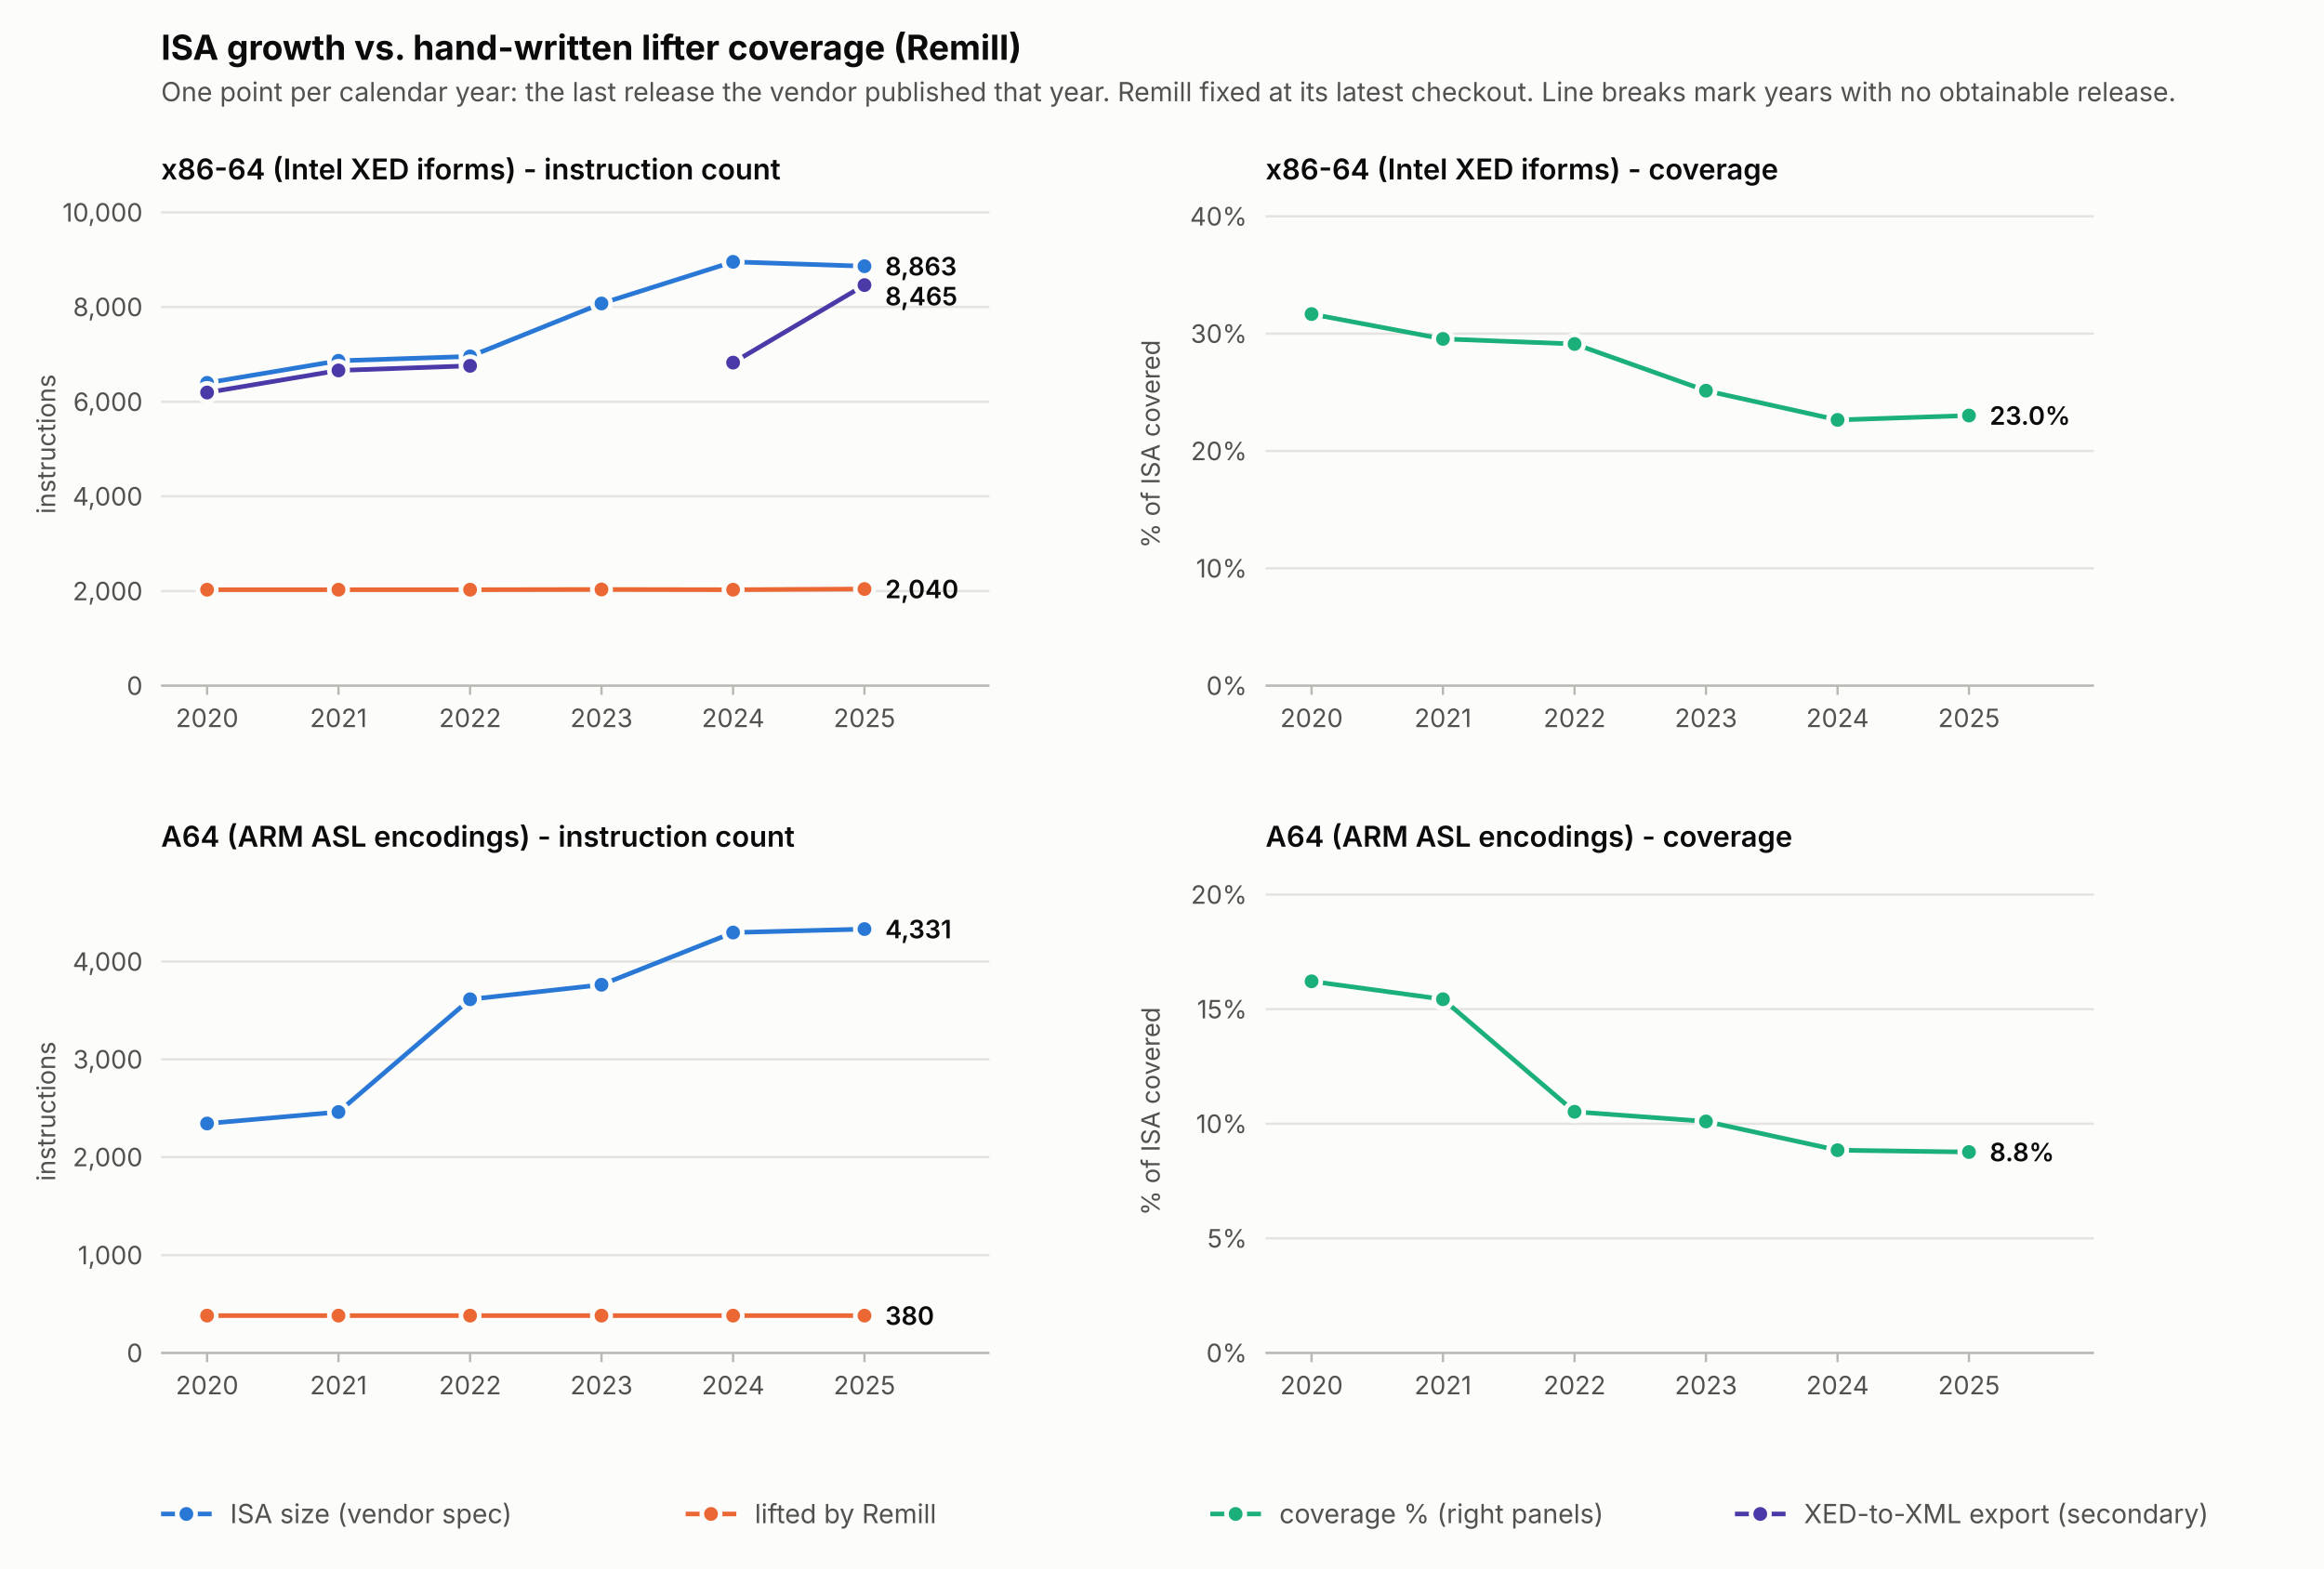
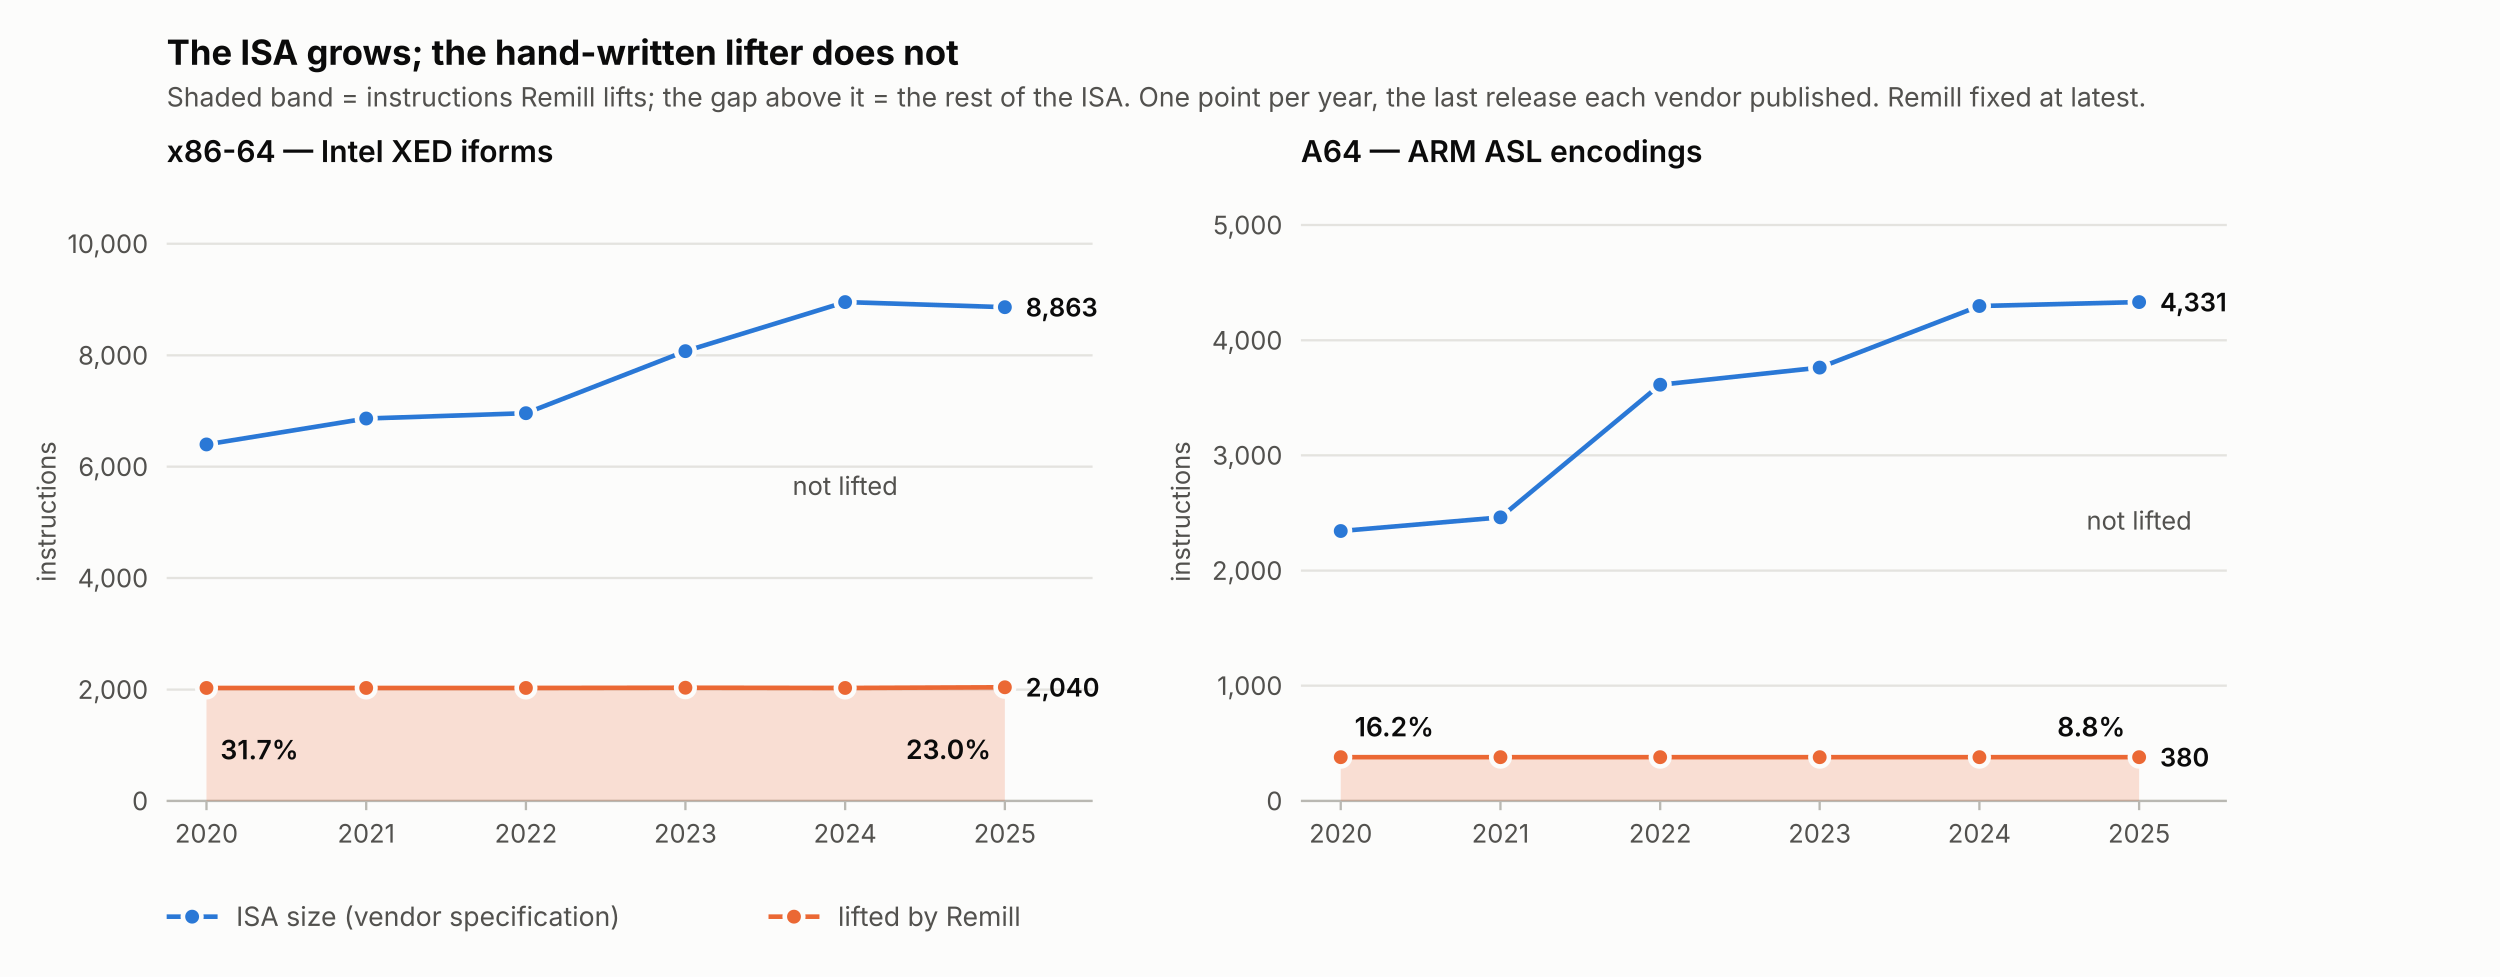
- <svg xmlns="http://www.w3.org/2000/svg" width="1010" height="682" viewBox="0 0 1010 682" font-family="Inter, Helvetica, Arial, sans-serif">
-   <rect width="1010" height="682" fill="#fcfcfb" />
-   <text x="70" y="26" font-size="15" font-weight="700" fill="#0b0b0b">ISA growth vs. hand-written lifter coverage (Remill)</text>
-   <text x="70" y="44" font-size="11.5" fill="#52514e">One point per calendar year: the last release the vendor published that year. Remill fixed at its latest checkout. Line breaks mark years with no obtainable release.</text>
-   <rect x="70" y="88" width="360" height="210" fill="#fcfcfb" />
-   <line x1="70" y1="298.0" x2="430" y2="298.0" stroke="#e4e3df" stroke-width="1" />
-   <text x="62" y="302.0" text-anchor="end" font-size="11" fill="#52514e">0</text>
-   <line x1="70" y1="256.9" x2="430" y2="256.9" stroke="#e4e3df" stroke-width="1" />
-   <text x="62" y="260.9" text-anchor="end" font-size="11" fill="#52514e">2,000</text>
-   <line x1="70" y1="215.7" x2="430" y2="215.7" stroke="#e4e3df" stroke-width="1" />
-   <text x="62" y="219.7" text-anchor="end" font-size="11" fill="#52514e">4,000</text>
-   <line x1="70" y1="174.6" x2="430" y2="174.6" stroke="#e4e3df" stroke-width="1" />
-   <text x="62" y="178.6" text-anchor="end" font-size="11" fill="#52514e">6,000</text>
-   <line x1="70" y1="133.4" x2="430" y2="133.4" stroke="#e4e3df" stroke-width="1" />
-   <text x="62" y="137.4" text-anchor="end" font-size="11" fill="#52514e">8,000</text>
-   <line x1="70" y1="92.3" x2="430" y2="92.3" stroke="#e4e3df" stroke-width="1" />
-   <text x="62" y="96.3" text-anchor="end" font-size="11" fill="#52514e">10,000</text>
-   <line x1="90.0" y1="298" x2="90.0" y2="302" stroke="#b9b8b2" stroke-width="1" />
-   <text x="90.0" y="316" text-anchor="middle" font-size="11" fill="#52514e">2020</text>
-   <line x1="147.1" y1="298" x2="147.1" y2="302" stroke="#b9b8b2" stroke-width="1" />
-   <text x="147.1" y="316" text-anchor="middle" font-size="11" fill="#52514e">2021</text>
-   <line x1="204.3" y1="298" x2="204.3" y2="302" stroke="#b9b8b2" stroke-width="1" />
-   <text x="204.3" y="316" text-anchor="middle" font-size="11" fill="#52514e">2022</text>
-   <line x1="261.4" y1="298" x2="261.4" y2="302" stroke="#b9b8b2" stroke-width="1" />
-   <text x="261.4" y="316" text-anchor="middle" font-size="11" fill="#52514e">2023</text>
-   <line x1="318.6" y1="298" x2="318.6" y2="302" stroke="#b9b8b2" stroke-width="1" />
-   <text x="318.6" y="316" text-anchor="middle" font-size="11" fill="#52514e">2024</text>
-   <line x1="375.7" y1="298" x2="375.7" y2="302" stroke="#b9b8b2" stroke-width="1" />
-   <text x="375.7" y="316" text-anchor="middle" font-size="11" fill="#52514e">2025</text>
-   <line x1="70" y1="298" x2="430" y2="298" stroke="#b9b8b2" stroke-width="1" />
-   <text x="70" y="78" font-size="12.5" font-weight="600" fill="#0b0b0b">x86-64 (Intel XED iforms) - instruction count</text>
-   <text x="24" y="193.0" font-size="11" fill="#52514e" text-anchor="middle" transform="rotate(-90 24 193.0)">instructions</text>
-   <path d="M90.0,166.4 L147.1,156.8 L204.3,154.9 L261.4,131.9 L318.6,113.8 L375.7,115.7" fill="none" stroke="#2a78d6" stroke-width="2" stroke-linejoin="round" stroke-linecap="round" />
-   <circle cx="90.0" cy="166.4" r="4" fill="#2a78d6" stroke="#fcfcfb" stroke-width="2" />
-   <circle cx="147.1" cy="156.8" r="4" fill="#2a78d6" stroke="#fcfcfb" stroke-width="2" />
-   <circle cx="204.3" cy="154.9" r="4" fill="#2a78d6" stroke="#fcfcfb" stroke-width="2" />
-   <circle cx="261.4" cy="131.9" r="4" fill="#2a78d6" stroke="#fcfcfb" stroke-width="2" />
-   <circle cx="318.6" cy="113.8" r="4" fill="#2a78d6" stroke="#fcfcfb" stroke-width="2" />
-   <circle cx="375.7" cy="115.7" r="4" fill="#2a78d6" stroke="#fcfcfb" stroke-width="2" />
-   <path d="M90.0,170.6 L147.1,161.0 L204.3,159.0" fill="none" stroke="#4a3aa7" stroke-width="2" stroke-linejoin="round" stroke-linecap="round" />
-   <path d="M318.6,157.6 L375.7,123.9" fill="none" stroke="#4a3aa7" stroke-width="2" stroke-linejoin="round" stroke-linecap="round" />
-   <circle cx="90.0" cy="170.6" r="4" fill="#4a3aa7" stroke="#fcfcfb" stroke-width="2" />
-   <circle cx="147.1" cy="161.0" r="4" fill="#4a3aa7" stroke="#fcfcfb" stroke-width="2" />
-   <circle cx="204.3" cy="159.0" r="4" fill="#4a3aa7" stroke="#fcfcfb" stroke-width="2" />
-   <circle cx="318.6" cy="157.6" r="4" fill="#4a3aa7" stroke="#fcfcfb" stroke-width="2" />
-   <circle cx="375.7" cy="123.9" r="4" fill="#4a3aa7" stroke="#fcfcfb" stroke-width="2" />
-   <path d="M90.0,256.3 L147.1,256.3 L204.3,256.3 L261.4,256.2 L318.6,256.3 L375.7,256.0" fill="none" stroke="#eb6834" stroke-width="2" stroke-linejoin="round" stroke-linecap="round" />
-   <circle cx="90.0" cy="256.3" r="4" fill="#eb6834" stroke="#fcfcfb" stroke-width="2" />
-   <circle cx="147.1" cy="256.3" r="4" fill="#eb6834" stroke="#fcfcfb" stroke-width="2" />
-   <circle cx="204.3" cy="256.3" r="4" fill="#eb6834" stroke="#fcfcfb" stroke-width="2" />
-   <circle cx="261.4" cy="256.2" r="4" fill="#eb6834" stroke="#fcfcfb" stroke-width="2" />
-   <circle cx="318.6" cy="256.3" r="4" fill="#eb6834" stroke="#fcfcfb" stroke-width="2" />
-   <circle cx="375.7" cy="256.0" r="4" fill="#eb6834" stroke="#fcfcfb" stroke-width="2" />
-   <text x="384.7" y="119.7" font-size="11" font-weight="600" fill="#0b0b0b">8,863</text>
-   <text x="384.7" y="132.7" font-size="11" font-weight="600" fill="#0b0b0b">8,465</text>
-   <text x="384.7" y="260.0" font-size="11" font-weight="600" fill="#0b0b0b">2,040</text>
-   <rect x="550" y="88" width="360" height="210" fill="#fcfcfb" />
-   <line x1="550" y1="298.0" x2="910" y2="298.0" stroke="#e4e3df" stroke-width="1" />
-   <text x="542" y="302.0" text-anchor="end" font-size="11" fill="#52514e">0%</text>
-   <line x1="550" y1="247.0" x2="910" y2="247.0" stroke="#e4e3df" stroke-width="1" />
-   <text x="542" y="251.0" text-anchor="end" font-size="11" fill="#52514e">10%</text>
-   <line x1="550" y1="196.0" x2="910" y2="196.0" stroke="#e4e3df" stroke-width="1" />
-   <text x="542" y="200.0" text-anchor="end" font-size="11" fill="#52514e">20%</text>
-   <line x1="550" y1="145.0" x2="910" y2="145.0" stroke="#e4e3df" stroke-width="1" />
-   <text x="542" y="149.0" text-anchor="end" font-size="11" fill="#52514e">30%</text>
-   <line x1="550" y1="94.0" x2="910" y2="94.0" stroke="#e4e3df" stroke-width="1" />
-   <text x="542" y="98.0" text-anchor="end" font-size="11" fill="#52514e">40%</text>
-   <line x1="570.0" y1="298" x2="570.0" y2="302" stroke="#b9b8b2" stroke-width="1" />
-   <text x="570.0" y="316" text-anchor="middle" font-size="11" fill="#52514e">2020</text>
-   <line x1="627.1" y1="298" x2="627.1" y2="302" stroke="#b9b8b2" stroke-width="1" />
-   <text x="627.1" y="316" text-anchor="middle" font-size="11" fill="#52514e">2021</text>
-   <line x1="684.3" y1="298" x2="684.3" y2="302" stroke="#b9b8b2" stroke-width="1" />
-   <text x="684.3" y="316" text-anchor="middle" font-size="11" fill="#52514e">2022</text>
-   <line x1="741.4" y1="298" x2="741.4" y2="302" stroke="#b9b8b2" stroke-width="1" />
-   <text x="741.4" y="316" text-anchor="middle" font-size="11" fill="#52514e">2023</text>
-   <line x1="798.6" y1="298" x2="798.6" y2="302" stroke="#b9b8b2" stroke-width="1" />
-   <text x="798.6" y="316" text-anchor="middle" font-size="11" fill="#52514e">2024</text>
-   <line x1="855.7" y1="298" x2="855.7" y2="302" stroke="#b9b8b2" stroke-width="1" />
-   <text x="855.7" y="316" text-anchor="middle" font-size="11" fill="#52514e">2025</text>
-   <line x1="550" y1="298" x2="910" y2="298" stroke="#b9b8b2" stroke-width="1" />
-   <text x="550" y="78" font-size="12.5" font-weight="600" fill="#0b0b0b">x86-64 (Intel XED iforms) - coverage</text>
-   <text x="504" y="193.0" font-size="11" fill="#52514e" text-anchor="middle" transform="rotate(-90 504 193.0)">% of ISA covered</text>
-   <path d="M570.0,136.5 L627.1,147.3 L684.3,149.5 L741.4,169.8 L798.6,182.5 L855.7,180.6" fill="none" stroke="#1baf7a" stroke-width="2" stroke-linejoin="round" stroke-linecap="round" />
-   <circle cx="570.0" cy="136.5" r="4" fill="#1baf7a" stroke="#fcfcfb" stroke-width="2" />
-   <circle cx="627.1" cy="147.3" r="4" fill="#1baf7a" stroke="#fcfcfb" stroke-width="2" />
-   <circle cx="684.3" cy="149.5" r="4" fill="#1baf7a" stroke="#fcfcfb" stroke-width="2" />
-   <circle cx="741.4" cy="169.8" r="4" fill="#1baf7a" stroke="#fcfcfb" stroke-width="2" />
-   <circle cx="798.6" cy="182.5" r="4" fill="#1baf7a" stroke="#fcfcfb" stroke-width="2" />
-   <circle cx="855.7" cy="180.6" r="4" fill="#1baf7a" stroke="#fcfcfb" stroke-width="2" />
-   <text x="864.7" y="184.6" font-size="11" font-weight="600" fill="#0b0b0b">23.0%</text>
-   <rect x="70" y="378" width="360" height="210" fill="#fcfcfb" />
-   <line x1="70" y1="588.0" x2="430" y2="588.0" stroke="#e4e3df" stroke-width="1" />
-   <text x="62" y="592.0" text-anchor="end" font-size="11" fill="#52514e">0</text>
-   <line x1="70" y1="545.5" x2="430" y2="545.5" stroke="#e4e3df" stroke-width="1" />
-   <text x="62" y="549.5" text-anchor="end" font-size="11" fill="#52514e">1,000</text>
-   <line x1="70" y1="502.9" x2="430" y2="502.9" stroke="#e4e3df" stroke-width="1" />
-   <text x="62" y="506.9" text-anchor="end" font-size="11" fill="#52514e">2,000</text>
-   <line x1="70" y1="460.4" x2="430" y2="460.4" stroke="#e4e3df" stroke-width="1" />
-   <text x="62" y="464.4" text-anchor="end" font-size="11" fill="#52514e">3,000</text>
-   <line x1="70" y1="417.9" x2="430" y2="417.9" stroke="#e4e3df" stroke-width="1" />
-   <text x="62" y="421.9" text-anchor="end" font-size="11" fill="#52514e">4,000</text>
-   <line x1="90.0" y1="588" x2="90.0" y2="592" stroke="#b9b8b2" stroke-width="1" />
-   <text x="90.0" y="606" text-anchor="middle" font-size="11" fill="#52514e">2020</text>
-   <line x1="147.1" y1="588" x2="147.1" y2="592" stroke="#b9b8b2" stroke-width="1" />
-   <text x="147.1" y="606" text-anchor="middle" font-size="11" fill="#52514e">2021</text>
-   <line x1="204.3" y1="588" x2="204.3" y2="592" stroke="#b9b8b2" stroke-width="1" />
-   <text x="204.3" y="606" text-anchor="middle" font-size="11" fill="#52514e">2022</text>
-   <line x1="261.4" y1="588" x2="261.4" y2="592" stroke="#b9b8b2" stroke-width="1" />
-   <text x="261.4" y="606" text-anchor="middle" font-size="11" fill="#52514e">2023</text>
-   <line x1="318.6" y1="588" x2="318.6" y2="592" stroke="#b9b8b2" stroke-width="1" />
-   <text x="318.6" y="606" text-anchor="middle" font-size="11" fill="#52514e">2024</text>
-   <line x1="375.7" y1="588" x2="375.7" y2="592" stroke="#b9b8b2" stroke-width="1" />
-   <text x="375.7" y="606" text-anchor="middle" font-size="11" fill="#52514e">2025</text>
-   <line x1="70" y1="588" x2="430" y2="588" stroke="#b9b8b2" stroke-width="1" />
-   <text x="70" y="368" font-size="12.5" font-weight="600" fill="#0b0b0b">A64 (ARM ASL encodings) - instruction count</text>
-   <text x="24" y="483.0" font-size="11" fill="#52514e" text-anchor="middle" transform="rotate(-90 24 483.0)">instructions</text>
-   <path d="M90.0,488.3 L147.1,483.3 L204.3,434.3 L261.4,428.0 L318.6,405.3 L375.7,403.8" fill="none" stroke="#2a78d6" stroke-width="2" stroke-linejoin="round" stroke-linecap="round" />
-   <circle cx="90.0" cy="488.3" r="4" fill="#2a78d6" stroke="#fcfcfb" stroke-width="2" />
-   <circle cx="147.1" cy="483.3" r="4" fill="#2a78d6" stroke="#fcfcfb" stroke-width="2" />
-   <circle cx="204.3" cy="434.3" r="4" fill="#2a78d6" stroke="#fcfcfb" stroke-width="2" />
-   <circle cx="261.4" cy="428.0" r="4" fill="#2a78d6" stroke="#fcfcfb" stroke-width="2" />
-   <circle cx="318.6" cy="405.3" r="4" fill="#2a78d6" stroke="#fcfcfb" stroke-width="2" />
-   <circle cx="375.7" cy="403.8" r="4" fill="#2a78d6" stroke="#fcfcfb" stroke-width="2" />
-   <path d="M90.0,571.8 L147.1,571.8 L204.3,571.8 L261.4,571.8 L318.6,571.8 L375.7,571.8" fill="none" stroke="#eb6834" stroke-width="2" stroke-linejoin="round" stroke-linecap="round" />
-   <circle cx="90.0" cy="571.8" r="4" fill="#eb6834" stroke="#fcfcfb" stroke-width="2" />
-   <circle cx="147.1" cy="571.8" r="4" fill="#eb6834" stroke="#fcfcfb" stroke-width="2" />
-   <circle cx="204.3" cy="571.8" r="4" fill="#eb6834" stroke="#fcfcfb" stroke-width="2" />
-   <circle cx="261.4" cy="571.8" r="4" fill="#eb6834" stroke="#fcfcfb" stroke-width="2" />
-   <circle cx="318.6" cy="571.8" r="4" fill="#eb6834" stroke="#fcfcfb" stroke-width="2" />
-   <circle cx="375.7" cy="571.8" r="4" fill="#eb6834" stroke="#fcfcfb" stroke-width="2" />
-   <text x="384.7" y="407.8" font-size="11" font-weight="600" fill="#0b0b0b">4,331</text>
-   <text x="384.7" y="575.8" font-size="11" font-weight="600" fill="#0b0b0b">380</text>
-   <rect x="550" y="378" width="360" height="210" fill="#fcfcfb" />
-   <line x1="550" y1="588.0" x2="910" y2="588.0" stroke="#e4e3df" stroke-width="1" />
-   <text x="542" y="592.0" text-anchor="end" font-size="11" fill="#52514e">0%</text>
-   <line x1="550" y1="538.2" x2="910" y2="538.2" stroke="#e4e3df" stroke-width="1" />
-   <text x="542" y="542.2" text-anchor="end" font-size="11" fill="#52514e">5%</text>
-   <line x1="550" y1="488.4" x2="910" y2="488.4" stroke="#e4e3df" stroke-width="1" />
-   <text x="542" y="492.4" text-anchor="end" font-size="11" fill="#52514e">10%</text>
-   <line x1="550" y1="438.6" x2="910" y2="438.6" stroke="#e4e3df" stroke-width="1" />
-   <text x="542" y="442.6" text-anchor="end" font-size="11" fill="#52514e">15%</text>
-   <line x1="550" y1="388.8" x2="910" y2="388.8" stroke="#e4e3df" stroke-width="1" />
-   <text x="542" y="392.8" text-anchor="end" font-size="11" fill="#52514e">20%</text>
-   <line x1="570.0" y1="588" x2="570.0" y2="592" stroke="#b9b8b2" stroke-width="1" />
-   <text x="570.0" y="606" text-anchor="middle" font-size="11" fill="#52514e">2020</text>
-   <line x1="627.1" y1="588" x2="627.1" y2="592" stroke="#b9b8b2" stroke-width="1" />
-   <text x="627.1" y="606" text-anchor="middle" font-size="11" fill="#52514e">2021</text>
-   <line x1="684.3" y1="588" x2="684.3" y2="592" stroke="#b9b8b2" stroke-width="1" />
-   <text x="684.3" y="606" text-anchor="middle" font-size="11" fill="#52514e">2022</text>
-   <line x1="741.4" y1="588" x2="741.4" y2="592" stroke="#b9b8b2" stroke-width="1" />
-   <text x="741.4" y="606" text-anchor="middle" font-size="11" fill="#52514e">2023</text>
-   <line x1="798.6" y1="588" x2="798.6" y2="592" stroke="#b9b8b2" stroke-width="1" />
-   <text x="798.6" y="606" text-anchor="middle" font-size="11" fill="#52514e">2024</text>
-   <line x1="855.7" y1="588" x2="855.7" y2="592" stroke="#b9b8b2" stroke-width="1" />
-   <text x="855.7" y="606" text-anchor="middle" font-size="11" fill="#52514e">2025</text>
-   <line x1="550" y1="588" x2="910" y2="588" stroke="#b9b8b2" stroke-width="1" />
-   <text x="550" y="368" font-size="12.5" font-weight="600" fill="#0b0b0b">A64 (ARM ASL encodings) - coverage</text>
-   <text x="504" y="483.0" font-size="11" fill="#52514e" text-anchor="middle" transform="rotate(-90 504 483.0)">% of ISA covered</text>
-   <path d="M570.0,426.5 L627.1,434.3 L684.3,483.2 L741.4,487.4 L798.6,499.9 L855.7,500.7" fill="none" stroke="#1baf7a" stroke-width="2" stroke-linejoin="round" stroke-linecap="round" />
-   <circle cx="570.0" cy="426.5" r="4" fill="#1baf7a" stroke="#fcfcfb" stroke-width="2" />
-   <circle cx="627.1" cy="434.3" r="4" fill="#1baf7a" stroke="#fcfcfb" stroke-width="2" />
-   <circle cx="684.3" cy="483.2" r="4" fill="#1baf7a" stroke="#fcfcfb" stroke-width="2" />
-   <circle cx="741.4" cy="487.4" r="4" fill="#1baf7a" stroke="#fcfcfb" stroke-width="2" />
-   <circle cx="798.6" cy="499.9" r="4" fill="#1baf7a" stroke="#fcfcfb" stroke-width="2" />
-   <circle cx="855.7" cy="500.7" r="4" fill="#1baf7a" stroke="#fcfcfb" stroke-width="2" />
-   <text x="864.7" y="504.7" font-size="11" font-weight="600" fill="#0b0b0b">8.8%</text>
+ <svg xmlns="http://www.w3.org/2000/svg" width="1080" height="422" viewBox="0 0 1080 422" font-family="Inter, Helvetica, Arial, sans-serif">
+   <rect width="1080" height="422" fill="#fcfcfb" />
+   <text x="72" y="28" font-size="15" font-weight="700" fill="#0b0b0b">The ISA grows; the hand-written lifter does not</text>
+   <text x="72" y="46" font-size="11.5" fill="#52514e">Shaded band = instructions Remill lifts; the gap above it = the rest of the ISA. One point per year, the last release each vendor published. Remill fixed at latest.</text>
+   <rect x="72" y="96" width="400" height="250" fill="#fcfcfb" />
+   <line x1="72" y1="346.0" x2="472" y2="346.0" stroke="#e4e3df" stroke-width="1" />
+   <text x="64" y="350.0" text-anchor="end" font-size="11" fill="#52514e">0</text>
+   <line x1="72" y1="297.9" x2="472" y2="297.9" stroke="#e4e3df" stroke-width="1" />
+   <text x="64" y="301.9" text-anchor="end" font-size="11" fill="#52514e">2,000</text>
+   <line x1="72" y1="249.7" x2="472" y2="249.7" stroke="#e4e3df" stroke-width="1" />
+   <text x="64" y="253.7" text-anchor="end" font-size="11" fill="#52514e">4,000</text>
+   <line x1="72" y1="201.6" x2="472" y2="201.6" stroke="#e4e3df" stroke-width="1" />
+   <text x="64" y="205.6" text-anchor="end" font-size="11" fill="#52514e">6,000</text>
+   <line x1="72" y1="153.5" x2="472" y2="153.5" stroke="#e4e3df" stroke-width="1" />
+   <text x="64" y="157.5" text-anchor="end" font-size="11" fill="#52514e">8,000</text>
+   <line x1="72" y1="105.3" x2="472" y2="105.3" stroke="#e4e3df" stroke-width="1" />
+   <text x="64" y="109.3" text-anchor="end" font-size="11" fill="#52514e">10,000</text>
+   <line x1="89.2" y1="346" x2="89.2" y2="350" stroke="#b9b8b2" stroke-width="1" />
+   <text x="89.2" y="364" text-anchor="middle" font-size="11" fill="#52514e">2020</text>
+   <line x1="158.2" y1="346" x2="158.2" y2="350" stroke="#b9b8b2" stroke-width="1" />
+   <text x="158.2" y="364" text-anchor="middle" font-size="11" fill="#52514e">2021</text>
+   <line x1="227.2" y1="346" x2="227.2" y2="350" stroke="#b9b8b2" stroke-width="1" />
+   <text x="227.2" y="364" text-anchor="middle" font-size="11" fill="#52514e">2022</text>
+   <line x1="296.1" y1="346" x2="296.1" y2="350" stroke="#b9b8b2" stroke-width="1" />
+   <text x="296.1" y="364" text-anchor="middle" font-size="11" fill="#52514e">2023</text>
+   <line x1="365.1" y1="346" x2="365.1" y2="350" stroke="#b9b8b2" stroke-width="1" />
+   <text x="365.1" y="364" text-anchor="middle" font-size="11" fill="#52514e">2024</text>
+   <line x1="434.1" y1="346" x2="434.1" y2="350" stroke="#b9b8b2" stroke-width="1" />
+   <text x="434.1" y="364" text-anchor="middle" font-size="11" fill="#52514e">2025</text>
+   <line x1="72" y1="346" x2="472" y2="346" stroke="#b9b8b2" stroke-width="1" />
+   <text x="72" y="70" font-size="13" font-weight="600" fill="#0b0b0b">x86-64 — Intel XED iforms</text>
+   <text x="24" y="221.0" font-size="11" fill="#52514e" text-anchor="middle" transform="rotate(-90 24 221.0)">instructions</text>
+   <path d="M89.2,297.2 L158.2,297.2 L227.2,297.2 L296.1,297.1 L365.1,297.2 L434.1,296.9 L434.1,346.0 L89.2,346.0 Z" fill="#eb6834" fill-opacity="0.20" stroke="none" />
+   <path d="M89.2,192.0 L158.2,180.8 L227.2,178.5 L296.1,151.7 L365.1,130.5 L434.1,132.7" fill="none" stroke="#2a78d6" stroke-width="2" stroke-linejoin="round" stroke-linecap="round" />
+   <circle cx="89.2" cy="192.0" r="4" fill="#2a78d6" stroke="#fcfcfb" stroke-width="2" />
+   <circle cx="158.2" cy="180.8" r="4" fill="#2a78d6" stroke="#fcfcfb" stroke-width="2" />
+   <circle cx="227.2" cy="178.5" r="4" fill="#2a78d6" stroke="#fcfcfb" stroke-width="2" />
+   <circle cx="296.1" cy="151.7" r="4" fill="#2a78d6" stroke="#fcfcfb" stroke-width="2" />
+   <circle cx="365.1" cy="130.5" r="4" fill="#2a78d6" stroke="#fcfcfb" stroke-width="2" />
+   <circle cx="434.1" cy="132.7" r="4" fill="#2a78d6" stroke="#fcfcfb" stroke-width="2" />
+   <path d="M89.2,297.2 L158.2,297.2 L227.2,297.2 L296.1,297.1 L365.1,297.2 L434.1,296.9" fill="none" stroke="#eb6834" stroke-width="2" stroke-linejoin="round" stroke-linecap="round" />
+   <circle cx="89.2" cy="297.2" r="4" fill="#eb6834" stroke="#fcfcfb" stroke-width="2" />
+   <circle cx="158.2" cy="297.2" r="4" fill="#eb6834" stroke="#fcfcfb" stroke-width="2" />
+   <circle cx="227.2" cy="297.2" r="4" fill="#eb6834" stroke="#fcfcfb" stroke-width="2" />
+   <circle cx="296.1" cy="297.1" r="4" fill="#eb6834" stroke="#fcfcfb" stroke-width="2" />
+   <circle cx="365.1" cy="297.2" r="4" fill="#eb6834" stroke="#fcfcfb" stroke-width="2" />
+   <circle cx="434.1" cy="296.9" r="4" fill="#eb6834" stroke="#fcfcfb" stroke-width="2" />
+   <text x="443.1" y="136.7" font-size="11" font-weight="600" fill="#0b0b0b">8,863</text>
+   <text x="443.1" y="300.9" font-size="11" font-weight="600" fill="#0b0b0b">2,040</text>
+   <text x="95.2" y="328.0" text-anchor="start" font-size="11.5" font-weight="600" fill="#0b0b0b">31.7%</text>
+   <text x="428.1" y="327.9" text-anchor="end" font-size="11.5" font-weight="600" fill="#0b0b0b">23.0%</text>
+   <text x="365.1" y="213.8" text-anchor="middle" font-size="11" fill="#52514e">not lifted</text>
+   <rect x="562" y="96" width="400" height="250" fill="#fcfcfb" />
+   <line x1="562" y1="346.0" x2="962" y2="346.0" stroke="#e4e3df" stroke-width="1" />
+   <text x="554" y="350.0" text-anchor="end" font-size="11" fill="#52514e">0</text>
+   <line x1="562" y1="296.2" x2="962" y2="296.2" stroke="#e4e3df" stroke-width="1" />
+   <text x="554" y="300.2" text-anchor="end" font-size="11" fill="#52514e">1,000</text>
+   <line x1="562" y1="246.5" x2="962" y2="246.5" stroke="#e4e3df" stroke-width="1" />
+   <text x="554" y="250.5" text-anchor="end" font-size="11" fill="#52514e">2,000</text>
+   <line x1="562" y1="196.7" x2="962" y2="196.7" stroke="#e4e3df" stroke-width="1" />
+   <text x="554" y="200.7" text-anchor="end" font-size="11" fill="#52514e">3,000</text>
+   <line x1="562" y1="147.0" x2="962" y2="147.0" stroke="#e4e3df" stroke-width="1" />
+   <text x="554" y="151.0" text-anchor="end" font-size="11" fill="#52514e">4,000</text>
+   <line x1="562" y1="97.2" x2="962" y2="97.2" stroke="#e4e3df" stroke-width="1" />
+   <text x="554" y="101.2" text-anchor="end" font-size="11" fill="#52514e">5,000</text>
+   <line x1="579.2" y1="346" x2="579.2" y2="350" stroke="#b9b8b2" stroke-width="1" />
+   <text x="579.2" y="364" text-anchor="middle" font-size="11" fill="#52514e">2020</text>
+   <line x1="648.2" y1="346" x2="648.2" y2="350" stroke="#b9b8b2" stroke-width="1" />
+   <text x="648.2" y="364" text-anchor="middle" font-size="11" fill="#52514e">2021</text>
+   <line x1="717.2" y1="346" x2="717.2" y2="350" stroke="#b9b8b2" stroke-width="1" />
+   <text x="717.2" y="364" text-anchor="middle" font-size="11" fill="#52514e">2022</text>
+   <line x1="786.1" y1="346" x2="786.1" y2="350" stroke="#b9b8b2" stroke-width="1" />
+   <text x="786.1" y="364" text-anchor="middle" font-size="11" fill="#52514e">2023</text>
+   <line x1="855.1" y1="346" x2="855.1" y2="350" stroke="#b9b8b2" stroke-width="1" />
+   <text x="855.1" y="364" text-anchor="middle" font-size="11" fill="#52514e">2024</text>
+   <line x1="924.1" y1="346" x2="924.1" y2="350" stroke="#b9b8b2" stroke-width="1" />
+   <text x="924.1" y="364" text-anchor="middle" font-size="11" fill="#52514e">2025</text>
+   <line x1="562" y1="346" x2="962" y2="346" stroke="#b9b8b2" stroke-width="1" />
+   <text x="562" y="70" font-size="13" font-weight="600" fill="#0b0b0b">A64 — ARM ASL encodings</text>
+   <text x="514" y="221.0" font-size="11" fill="#52514e" text-anchor="middle" transform="rotate(-90 514 221.0)">instructions</text>
+   <path d="M579.2,327.1 L648.2,327.1 L717.2,327.1 L786.1,327.1 L855.1,327.1 L924.1,327.1 L924.1,346.0 L579.2,346.0 Z" fill="#eb6834" fill-opacity="0.20" stroke="none" />
+   <path d="M579.2,229.4 L648.2,223.5 L717.2,166.2 L786.1,158.8 L855.1,132.2 L924.1,130.5" fill="none" stroke="#2a78d6" stroke-width="2" stroke-linejoin="round" stroke-linecap="round" />
+   <circle cx="579.2" cy="229.4" r="4" fill="#2a78d6" stroke="#fcfcfb" stroke-width="2" />
+   <circle cx="648.2" cy="223.5" r="4" fill="#2a78d6" stroke="#fcfcfb" stroke-width="2" />
+   <circle cx="717.2" cy="166.2" r="4" fill="#2a78d6" stroke="#fcfcfb" stroke-width="2" />
+   <circle cx="786.1" cy="158.8" r="4" fill="#2a78d6" stroke="#fcfcfb" stroke-width="2" />
+   <circle cx="855.1" cy="132.2" r="4" fill="#2a78d6" stroke="#fcfcfb" stroke-width="2" />
+   <circle cx="924.1" cy="130.5" r="4" fill="#2a78d6" stroke="#fcfcfb" stroke-width="2" />
+   <path d="M579.2,327.1 L648.2,327.1 L717.2,327.1 L786.1,327.1 L855.1,327.1 L924.1,327.1" fill="none" stroke="#eb6834" stroke-width="2" stroke-linejoin="round" stroke-linecap="round" />
+   <circle cx="579.2" cy="327.1" r="4" fill="#eb6834" stroke="#fcfcfb" stroke-width="2" />
+   <circle cx="648.2" cy="327.1" r="4" fill="#eb6834" stroke="#fcfcfb" stroke-width="2" />
+   <circle cx="717.2" cy="327.1" r="4" fill="#eb6834" stroke="#fcfcfb" stroke-width="2" />
+   <circle cx="786.1" cy="327.1" r="4" fill="#eb6834" stroke="#fcfcfb" stroke-width="2" />
+   <circle cx="855.1" cy="327.1" r="4" fill="#eb6834" stroke="#fcfcfb" stroke-width="2" />
+   <circle cx="924.1" cy="327.1" r="4" fill="#eb6834" stroke="#fcfcfb" stroke-width="2" />
+   <text x="933.1" y="134.5" font-size="11" font-weight="600" fill="#0b0b0b">4,331</text>
+   <text x="933.1" y="331.1" font-size="11" font-weight="600" fill="#0b0b0b">380</text>
+   <text x="585.2" y="318.1" text-anchor="start" font-size="11.5" font-weight="600" fill="#0b0b0b">16.2%</text>
+   <text x="918.1" y="318.1" text-anchor="end" font-size="11.5" font-weight="600" fill="#0b0b0b">8.8%</text>
+   <text x="924.1" y="228.8" text-anchor="middle" font-size="11" fill="#52514e">not lifted</text>
  <g font-size="11.5" fill="#52514e">
-     <line x1="70" y1="658" x2="92" y2="658" stroke="#2a78d6" stroke-width="2" />
-     <circle cx="81" cy="658" r="4" fill="#2a78d6" stroke="#fcfcfb" stroke-width="2" />
-     <text x="100" y="662" fill="#52514e">ISA size (vendor spec)</text>
-     <line x1="298" y1="658" x2="320" y2="658" stroke="#eb6834" stroke-width="2" />
-     <circle cx="309" cy="658" r="4" fill="#eb6834" stroke="#fcfcfb" stroke-width="2" />
-     <text x="328" y="662" fill="#52514e">lifted by Remill</text>
-     <line x1="526" y1="658" x2="548" y2="658" stroke="#1baf7a" stroke-width="2" />
-     <circle cx="537" cy="658" r="4" fill="#1baf7a" stroke="#fcfcfb" stroke-width="2" />
-     <text x="556" y="662" fill="#52514e">coverage % (right panels)</text>
-     <line x1="754" y1="658" x2="776" y2="658" stroke="#4a3aa7" stroke-width="2" />
-     <circle cx="765" cy="658" r="4" fill="#4a3aa7" stroke="#fcfcfb" stroke-width="2" />
-     <text x="784" y="662" fill="#52514e">XED-to-XML export (secondary)</text>
+     <line x1="72" y1="396" x2="94" y2="396" stroke="#2a78d6" stroke-width="2" />
+     <circle cx="83" cy="396" r="4" fill="#2a78d6" stroke="#fcfcfb" stroke-width="2" />
+     <text x="102" y="400" fill="#52514e">ISA size (vendor specification)</text>
+     <line x1="332" y1="396" x2="354" y2="396" stroke="#eb6834" stroke-width="2" />
+     <circle cx="343" cy="396" r="4" fill="#eb6834" stroke="#fcfcfb" stroke-width="2" />
+     <text x="362" y="400" fill="#52514e">lifted by Remill</text>
  </g>
</svg>
